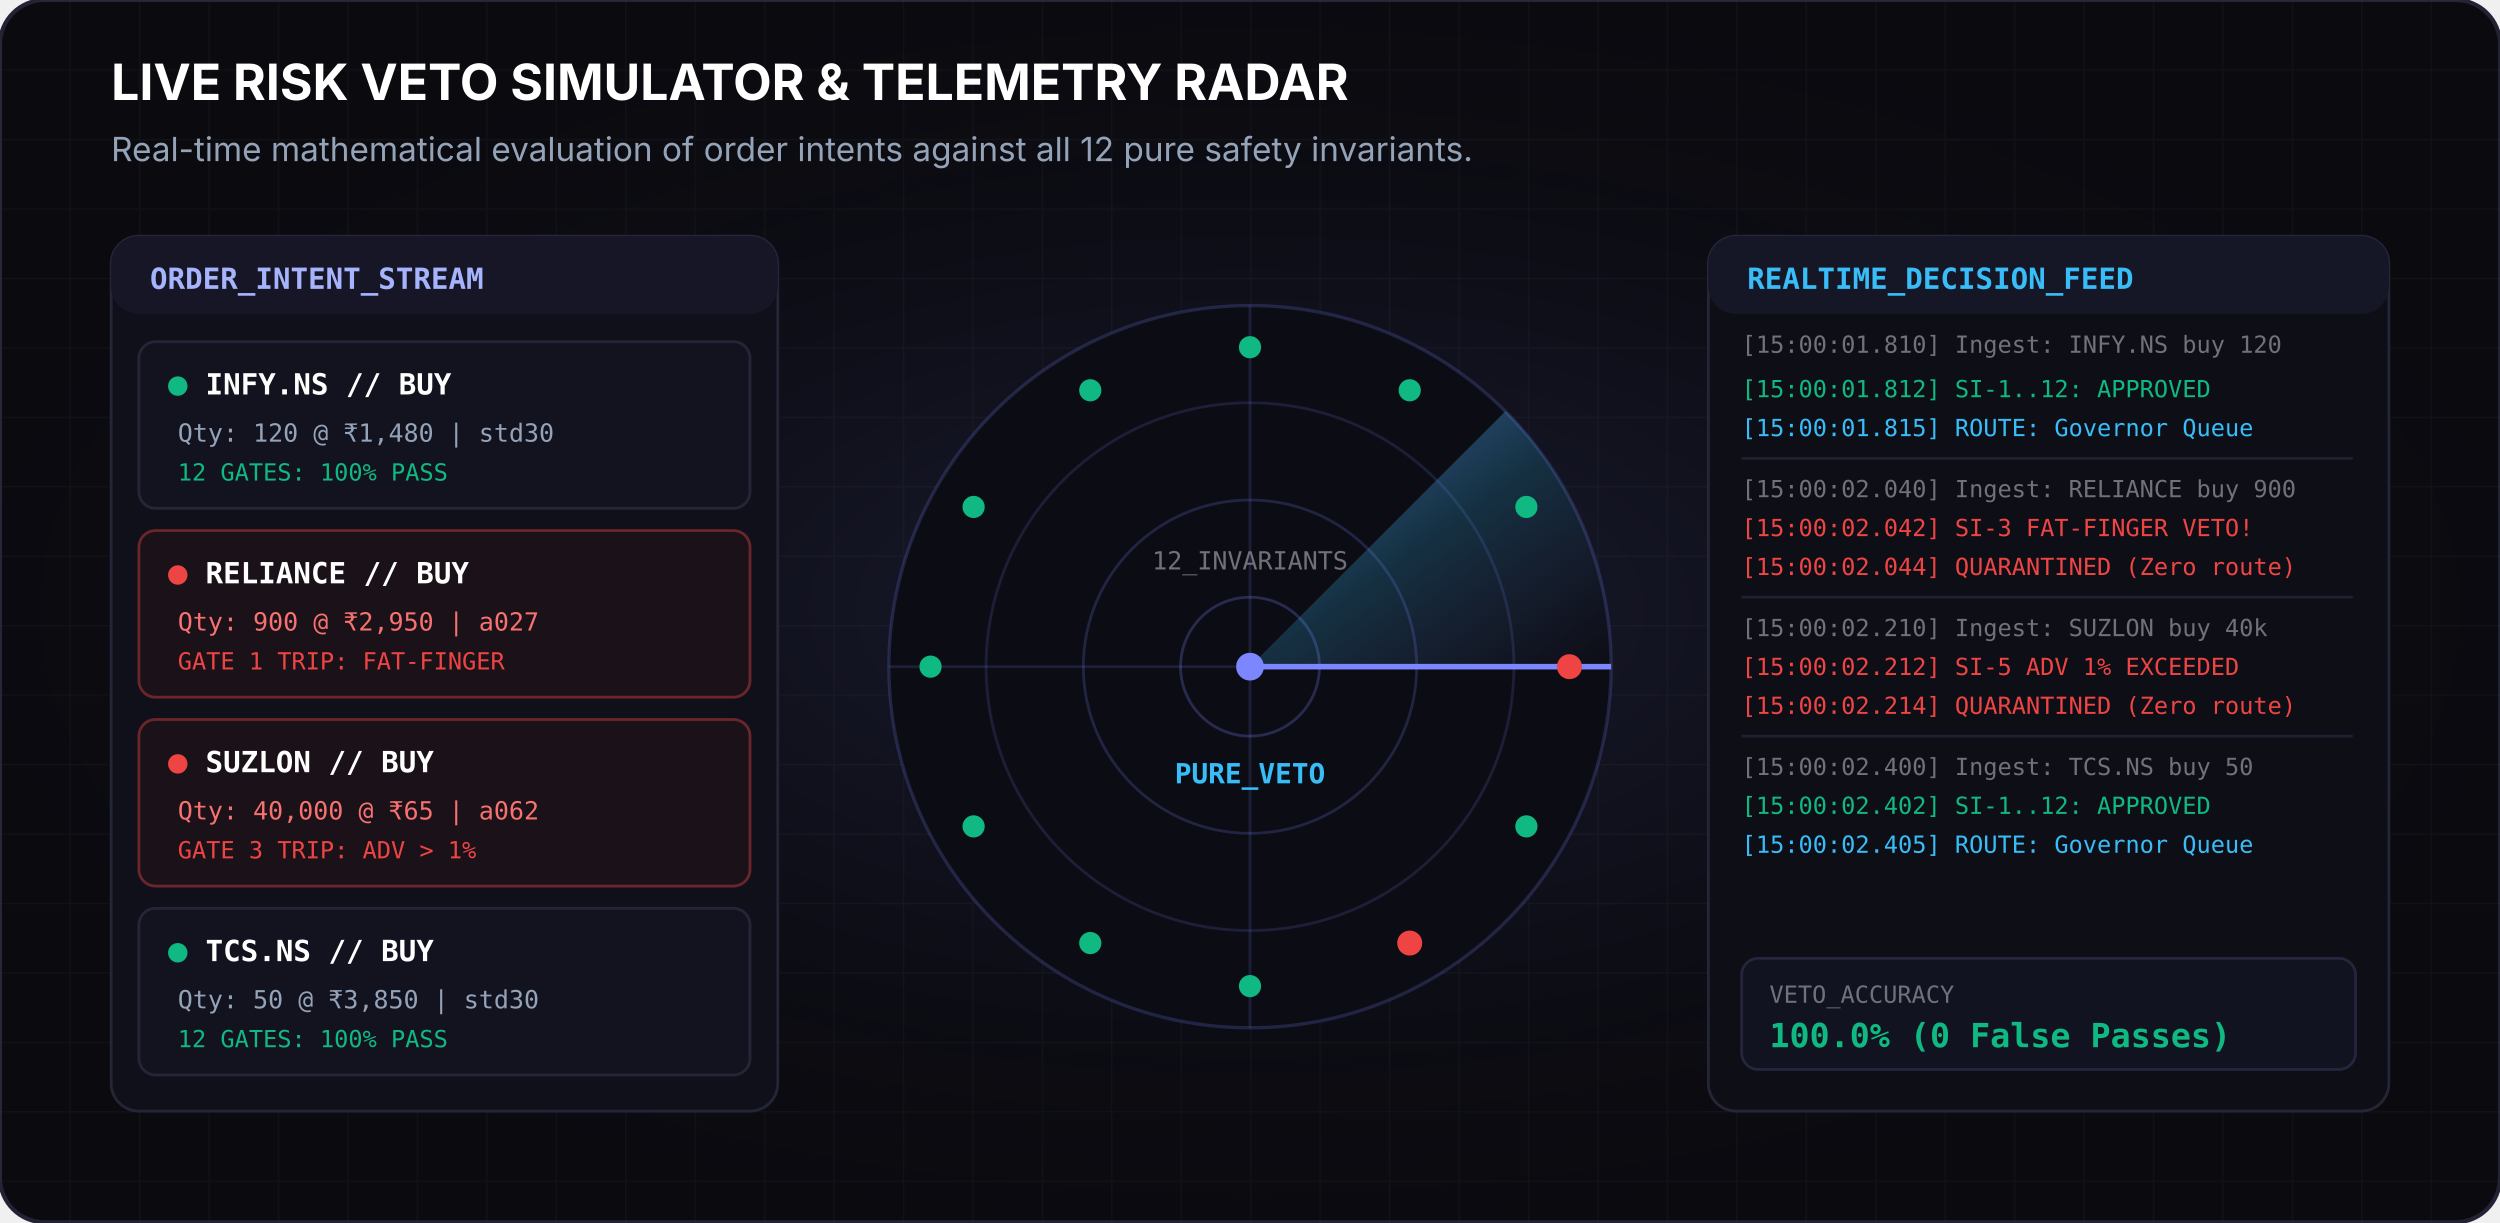
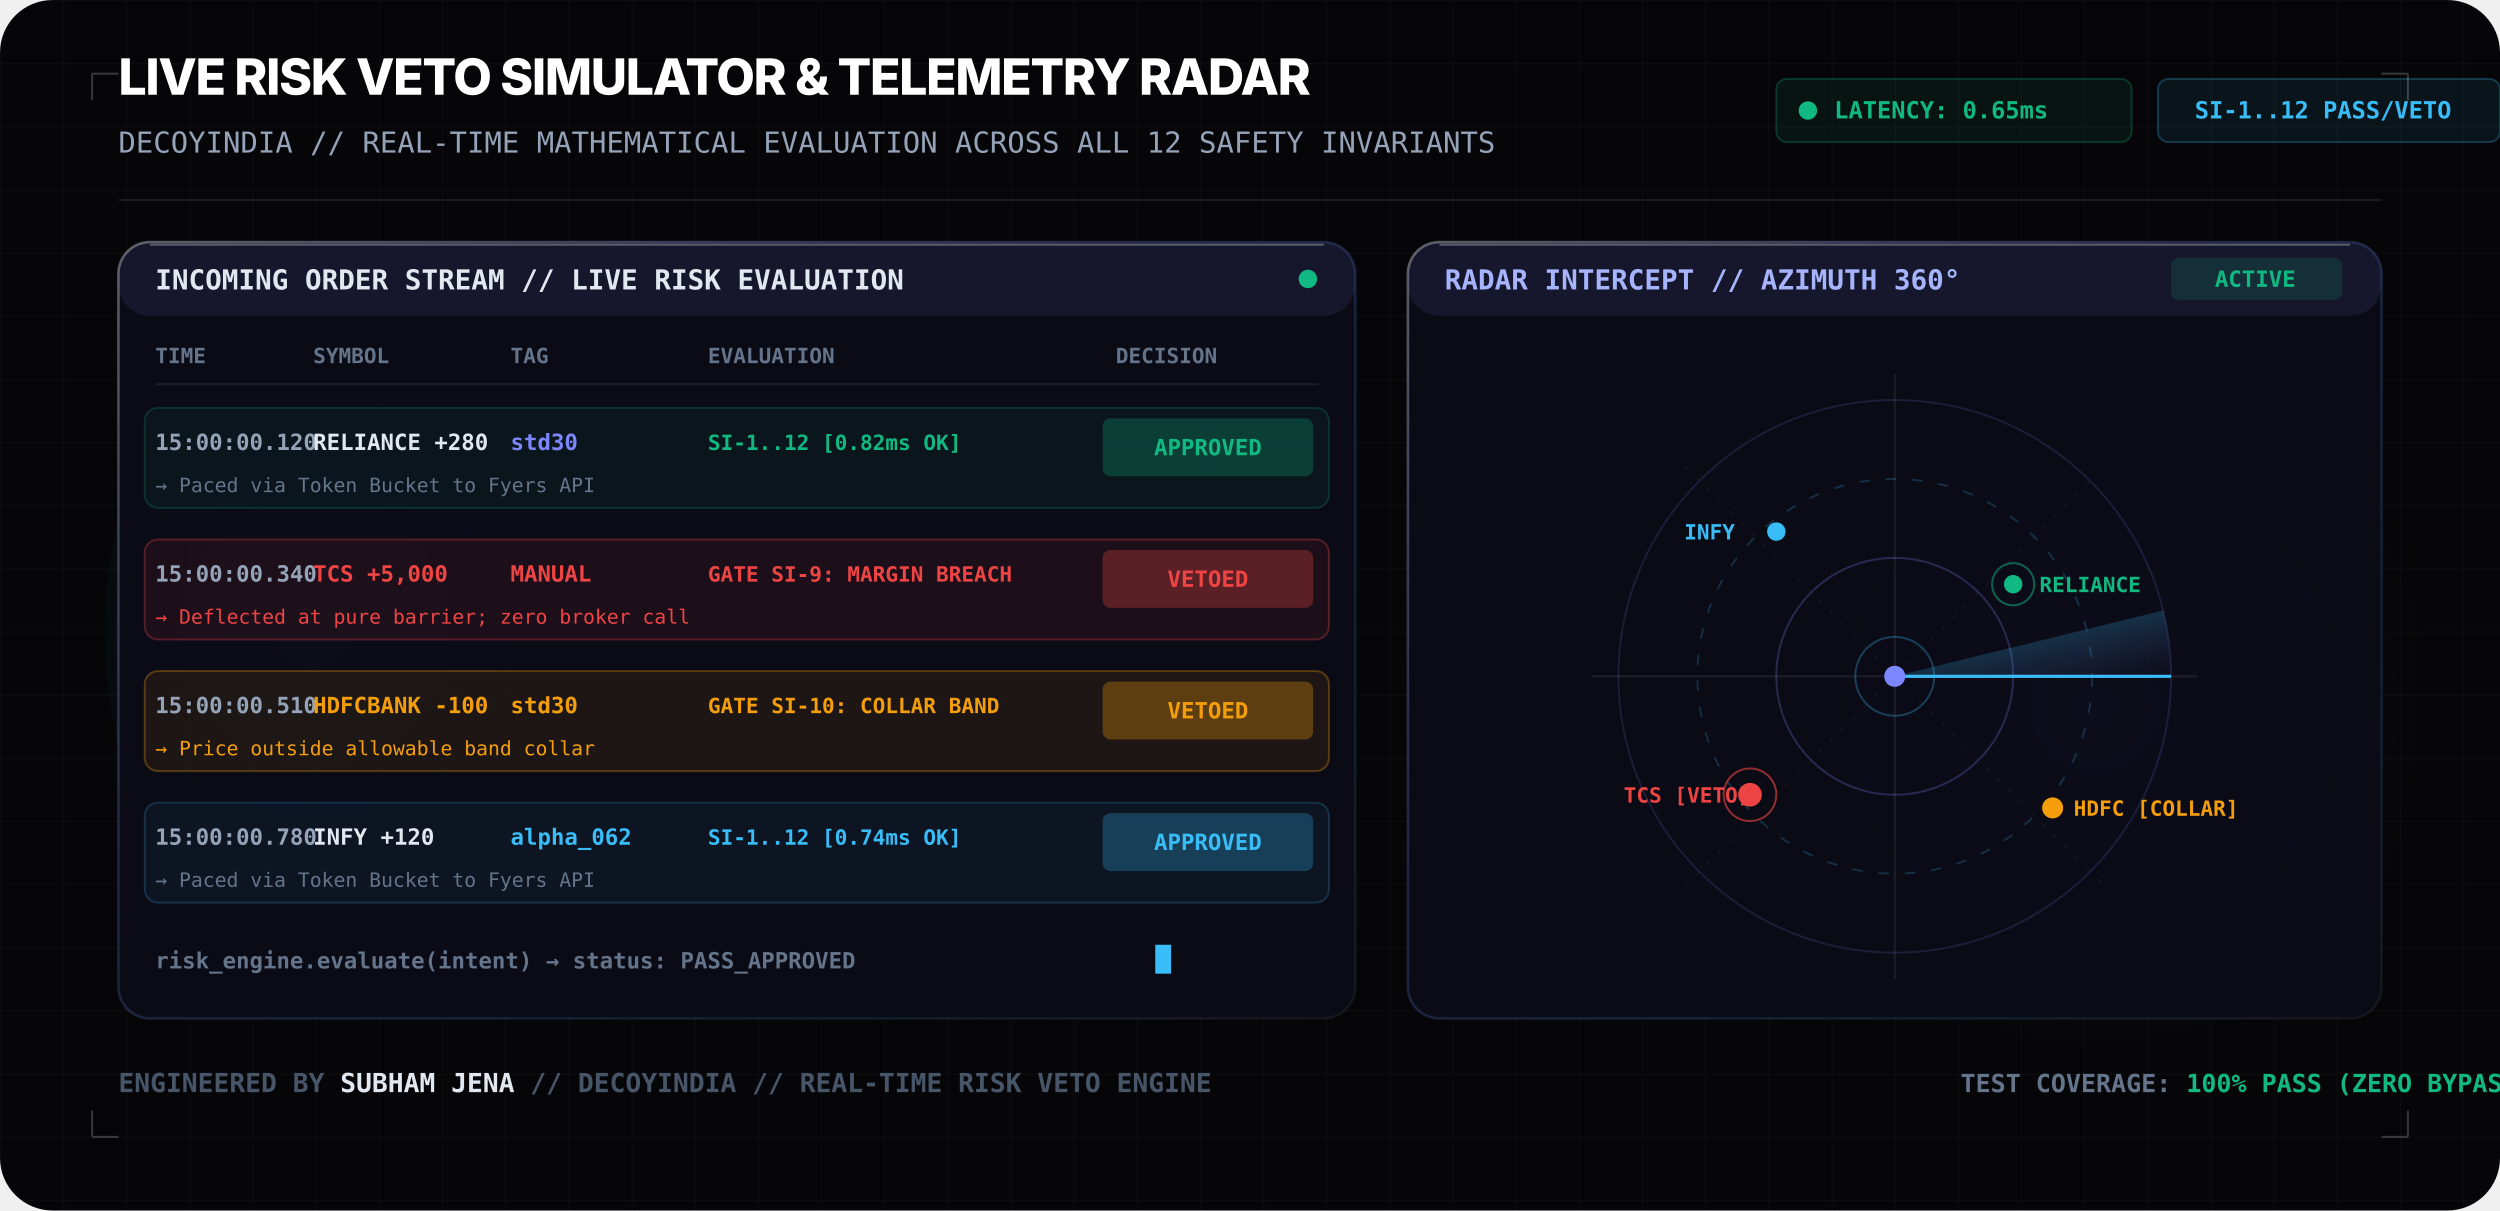
- <svg xmlns="http://www.w3.org/2000/svg" viewBox="0 0 900 440" width="100%" height="auto">
+ <svg xmlns="http://www.w3.org/2000/svg" viewBox="0 0 950 460" width="100%" height="auto">
  <defs>
-     <radialGradient id="simGlow" cx="50%" cy="50%" r="55%">
-       <stop offset="0%" stop-color="#7C86FF" stop-opacity="0.16" />
-       <stop offset="100%" stop-color="#0A0A0F" stop-opacity="0" />
+     <radialGradient id="simRadarGlow" cx="72%" cy="52%" r="55%">
+       <stop offset="0%" stop-color="#7C86FF" stop-opacity="0.22" />
+       <stop offset="60%" stop-color="#060609" stop-opacity="0" />
    </radialGradient>
-     <linearGradient id="simRadarSweep" x1="0%" y1="0%" x2="100%" y2="100%">
-       <stop offset="0%" stop-color="#7C86FF" stop-opacity="0.6" />
+     <radialGradient id="simTermGlow" cx="20%" cy="50%" r="50%">
+       <stop offset="0%" stop-color="#06B6D4" stop-opacity="0.14" />
+       <stop offset="70%" stop-color="#060609" stop-opacity="0" />
+     </radialGradient>
+     <linearGradient id="simCardGlass" x1="0%" y1="0%" x2="100%" y2="100%">
+       <stop offset="0%" stop-color="#FFFFFF" stop-opacity="0.08" />
+       <stop offset="40%" stop-color="#FFFFFF" stop-opacity="0.02" />
+       <stop offset="100%" stop-color="#7C86FF" stop-opacity="0.04" />
+     </linearGradient>
+     <linearGradient id="simCardBorder" x1="0%" y1="0%" x2="100%" y2="100%">
+       <stop offset="0%" stop-color="#FFFFFF" stop-opacity="0.35" />
+       <stop offset="40%" stop-color="#7C86FF" stop-opacity="0.22" />
+       <stop offset="80%" stop-color="#38BDF8" stop-opacity="0.12" />
+       <stop offset="100%" stop-color="#FFFFFF" stop-opacity="0.05" />
+     </linearGradient>
+     <linearGradient id="radarSweepCone" x1="0%" y1="0%" x2="100%" y2="100%">
+       <stop offset="0%" stop-color="#7C86FF" stop-opacity="0.75" />
      <stop offset="50%" stop-color="#38BDF8" stop-opacity="0.2" />
      <stop offset="100%" stop-color="#7C86FF" stop-opacity="0" />
    </linearGradient>
-     <pattern id="simGrid" width="25" height="25" patternUnits="userSpaceOnUse">
-       <path d="M 25 0 L 0 0 0 25" fill="none" stroke="rgba(255,255,255,0.03)" stroke-width="1" />
+     <pattern id="simGrid" width="24" height="24" patternUnits="userSpaceOnUse">
+       <path d="M 24 0 L 0 0 0 24" fill="none" stroke="rgba(255,255,255,0.03)" stroke-width="0.75" />
    </pattern>
+     <filter id="simGlowFilter" x="-20%" y="-20%" width="140%" height="140%">
+       <feGaussianBlur stdDeviation="4" result="blur" />
+       <feMerge>
+         <feMergeNode in="blur" />
+         <feMergeNode in="SourceGraphic" />
+       </feMerge>
+     </filter>
  </defs>
  <style>
-     @keyframes simSpin {
+     /* Radar and Telemetry Kinetic Keyframes */
+     @keyframes simRadarRotation {
      0% { transform: rotate(0deg); }
      100% { transform: rotate(360deg); }
    }
-     @keyframes pulseVetoNode {
+     @keyframes vetoBeaconPulse {
      0%, 100% { transform: scale(1); opacity: 0.6; }
-       50% { transform: scale(1.2); opacity: 1; filter: drop-shadow(0 0 6px #EF4444); }
-     }
-     @keyframes pulsePassNode {
+       50% { transform: scale(1.3); opacity: 1; filter: drop-shadow(0 0 8px #EF4444); }
+     }
+     @keyframes passBeaconPulse {
      0%, 100% { transform: scale(1); opacity: 0.6; }
-       50% { transform: scale(1.2); opacity: 1; filter: drop-shadow(0 0 6px #10B981); }
+       50% { transform: scale(1.3); opacity: 1; filter: drop-shadow(0 0 8px #10B981); }
+     }
+     @keyframes scanCursorBlink {
+       0%, 100% { opacity: 1; }
+       50% { opacity: 0; }
+     }
+     @keyframes statusDotFlicker {
+       0%, 100% { opacity: 1; filter: drop-shadow(0 0 4px #10B981); }
+       50% { opacity: 0.4; filter: none; }
    }

-     .radar-sweep-beam {
-       transform-origin: 450px 240px;
-       animation: simSpin 5s linear infinite;
-     }
-     .node-veto-alert {
-       animation: pulseVetoNode 2s ease-in-out infinite;
-     }
-     .node-pass-alert {
-       animation: pulsePassNode 2.4s ease-in-out infinite;
-     }
+     .radar-beam-arm {
+       transform-origin: 700px 260px;
+       animation: simRadarRotation 6s linear infinite;
+     }
+     .blip-veto { animation: vetoBeaconPulse 2s ease-in-out infinite; }
+     .blip-pass { animation: passBeaconPulse 2.4s ease-in-out infinite; }
+     .term-blink { animation: scanCursorBlink 0.9s step-start infinite; }
+     .live-dot-green { animation: statusDotFlicker 1.8s ease-in-out infinite; }

    @media (prefers-reduced-motion: reduce) {
-       .radar-sweep-beam, .node-veto-alert, .node-pass-alert {
+       .radar-beam-arm, .blip-veto, .blip-pass, .term-blink, .live-dot-green {
        animation: none !important;
      }
    }
  </style>
-   <rect width="900" height="440" rx="16" fill="#0A0A0F" stroke="#222234" stroke-width="1.5" />
-   <rect width="900" height="440" fill="url(#simGrid)" rx="16" />
-   <rect width="900" height="440" fill="url(#simGlow)" rx="16" />
-   <g transform="translate(40, 36)">
-     <text font-family="'Segoe UI', 'Inter', -apple-system, sans-serif" font-weight="700" font-size="18" fill="#FFFFFF">
+   <rect width="950" height="460" fill="#060609" rx="20" />
+   <rect width="950" height="460" fill="url(#simGrid)" rx="20" />
+   <circle cx="700" cy="260" r="220" fill="url(#simRadarGlow)" />
+   <circle cx="240" cy="240" r="200" fill="url(#simTermGlow)" />
+   <g transform="translate(45, 36)">
+     <text font-family="'Inter', -apple-system, sans-serif" font-size="19" font-weight="800" fill="#FFFFFF" letter-spacing="-0.5px">
      LIVE RISK VETO SIMULATOR &amp; TELEMETRY RADAR
    </text>
-     <text y="22" font-family="'Segoe UI', 'Inter', -apple-system, sans-serif" font-weight="400" font-size="12" fill="#94A3B8">
-       Real-time mathematical evaluation of order intents against all 12 pure safety invariants.
-     </text>
-   </g>
-   <g transform="translate(40, 85)">
-     <rect width="240" height="315" rx="10" fill="#10101A" stroke="#252538" stroke-width="1" />
-     <rect width="240" height="28" rx="10" fill="#161626" />
-     <text x="14" y="19" font-family="'Cascadia Code', monospace" font-size="10.5" font-weight="700" fill="#A5B4FC">ORDER_INTENT_STREAM</text>
-     <g transform="translate(10, 38)">
-       <rect width="220" height="60" rx="6" fill="#131320" stroke="#252538" stroke-width="1" />
-       <circle cx="14" cy="16" r="3.5" fill="#10B981" />
-       <text x="24" y="19" font-family="'Cascadia Code', monospace" font-size="10.5" font-weight="700" fill="#FFFFFF">INFY.NS // BUY</text>
-       <text x="14" y="36" font-family="'Cascadia Code', monospace" font-size="9" fill="#94A3B8">Qty: 120 @ ₹1,480 | std30</text>
-       <text x="14" y="50" font-family="'Cascadia Code', monospace" font-size="8.5" fill="#10B981">12 GATES: 100% PASS</text>
-     </g>
-     <g transform="translate(10, 106)">
-       <rect width="220" height="60" rx="6" fill="#1A1218" stroke="rgba(239,68,68,0.4)" stroke-width="1" />
-       <circle cx="14" cy="16" r="3.5" fill="#EF4444" />
-       <text x="24" y="19" font-family="'Cascadia Code', monospace" font-size="10.5" font-weight="700" fill="#FFFFFF">RELIANCE // BUY</text>
-       <text x="14" y="36" font-family="'Cascadia Code', monospace" font-size="9" fill="#F87171">Qty: 900 @ ₹2,950 | a027</text>
-       <text x="14" y="50" font-family="'Cascadia Code', monospace" font-size="8.5" fill="#EF4444">GATE 1 TRIP: FAT-FINGER</text>
-     </g>
-     <g transform="translate(10, 174)">
-       <rect width="220" height="60" rx="6" fill="#1A1218" stroke="rgba(239,68,68,0.4)" stroke-width="1" />
-       <circle cx="14" cy="16" r="3.5" fill="#EF4444" />
-       <text x="24" y="19" font-family="'Cascadia Code', monospace" font-size="10.5" font-weight="700" fill="#FFFFFF">SUZLON // BUY</text>
-       <text x="14" y="36" font-family="'Cascadia Code', monospace" font-size="9" fill="#F87171">Qty: 40,000 @ ₹65 | a062</text>
-       <text x="14" y="50" font-family="'Cascadia Code', monospace" font-size="8.5" fill="#EF4444">GATE 3 TRIP: ADV &gt; 1%</text>
-     </g>
-     <g transform="translate(10, 242)">
-       <rect width="220" height="60" rx="6" fill="#131320" stroke="#252538" stroke-width="1" />
-       <circle cx="14" cy="16" r="3.5" fill="#10B981" />
-       <text x="24" y="19" font-family="'Cascadia Code', monospace" font-size="10.5" font-weight="700" fill="#FFFFFF">TCS.NS // BUY</text>
-       <text x="14" y="36" font-family="'Cascadia Code', monospace" font-size="9" fill="#94A3B8">Qty: 50 @ ₹3,850 | std30</text>
-       <text x="14" y="50" font-family="'Cascadia Code', monospace" font-size="8.5" fill="#10B981">12 GATES: 100% PASS</text>
-     </g>
-   </g>
-   <g transform="translate(450, 240)">
-     <circle cx="0" cy="0" r="130" fill="#0C0D14" stroke="rgba(124,134,255,0.2)" stroke-width="1.2" />
-     <circle cx="0" cy="0" r="95" fill="none" stroke="rgba(124,134,255,0.15)" stroke-width="1" />
-     <circle cx="0" cy="0" r="60" fill="none" stroke="rgba(124,134,255,0.2)" stroke-width="1" />
-     <circle cx="0" cy="0" r="25" fill="none" stroke="rgba(124,134,255,0.25)" stroke-width="1" />
-     <line x1="-130" y1="0" x2="130" y2="0" stroke="rgba(124,134,255,0.15)" stroke-width="1" />
-     <line x1="0" y1="-130" x2="0" y2="130" stroke="rgba(124,134,255,0.15)" stroke-width="1" />
-     <g class="radar-sweep-beam" style="transform-origin: 0px 0px;">
-       <path d="M 0 0 L 130 0 A 130 130 0 0 0 92 -92 Z" fill="url(#simRadarSweep)" />
-       <line x1="0" y1="0" x2="130" y2="0" stroke="#7C86FF" stroke-width="2" />
-     </g>
-     <circle cx="0" cy="0" r="5" fill="#7C86FF" />
-     <circle cx="115" cy="0" r="4.5" fill="#EF4444" class="node-veto-alert" />
-     <circle cx="99.5" cy="57.5" r="4" fill="#10B981" />
-     <circle cx="57.5" cy="99.5" r="4.5" fill="#EF4444" class="node-veto-alert" />
-     <circle cx="0" cy="115" r="4" fill="#10B981" />
-     <circle cx="-57.5" cy="99.5" r="4" fill="#10B981" />
-     <circle cx="-99.5" cy="57.5" r="4" fill="#10B981" />
-     <circle cx="-115" cy="0" r="4" fill="#10B981" />
-     <circle cx="-99.5" cy="-57.5" r="4" fill="#10B981" />
-     <circle cx="-57.5" cy="-99.5" r="4" fill="#10B981" />
-     <circle cx="0" cy="-115" r="4" fill="#10B981" />
-     <circle cx="57.5" cy="-99.5" r="4" fill="#10B981" />
-     <circle cx="99.5" cy="-57.5" r="4" fill="#10B981" />
-     <text x="0" y="-35" text-anchor="middle" font-family="'Cascadia Code', monospace" font-size="9" fill="#71717A">12_INVARIANTS</text>
-     <text x="0" y="42" text-anchor="middle" font-family="'Cascadia Code', monospace" font-size="10" font-weight="700" fill="#38BDF8">PURE_VETO</text>
-   </g>
-   <g transform="translate(615, 85)">
-     <rect width="245" height="315" rx="10" fill="#0D0E16" stroke="#252538" stroke-width="1" />
-     <rect width="245" height="28" rx="10" fill="#161726" />
-     <text x="14" y="19" font-family="'Cascadia Code', monospace" font-size="10.5" font-weight="700" fill="#38BDF8">REALTIME_DECISION_FEED</text>
-     <g transform="translate(12, 42)">
-       <text font-family="'Cascadia Code', monospace" font-size="8.5" fill="#71717A">[15:00:01.810] Ingest: INFY.NS buy 120</text>
-       <text y="16" font-family="'Cascadia Code', monospace" font-size="8.5" fill="#10B981">[15:00:01.812] SI-1..12: APPROVED</text>
-       <text y="30" font-family="'Cascadia Code', monospace" font-size="8.5" fill="#38BDF8">[15:00:01.815] ROUTE: Governor Queue</text>
-       <line x1="0" y1="38" x2="220" y2="38" stroke="#1F2030" stroke-width="1" />
-       <text y="52" font-family="'Cascadia Code', monospace" font-size="8.5" fill="#71717A">[15:00:02.040] Ingest: RELIANCE buy 900</text>
-       <text y="66" font-family="'Cascadia Code', monospace" font-size="8.5" fill="#EF4444">[15:00:02.042] SI-3 FAT-FINGER VETO!</text>
-       <text y="80" font-family="'Cascadia Code', monospace" font-size="8.5" fill="#EF4444">[15:00:02.044] QUARANTINED (Zero route)</text>
-       <line x1="0" y1="88" x2="220" y2="88" stroke="#1F2030" stroke-width="1" />
-       <text y="102" font-family="'Cascadia Code', monospace" font-size="8.5" fill="#71717A">[15:00:02.210] Ingest: SUZLON buy 40k</text>
-       <text y="116" font-family="'Cascadia Code', monospace" font-size="8.5" fill="#EF4444">[15:00:02.212] SI-5 ADV 1% EXCEEDED</text>
-       <text y="130" font-family="'Cascadia Code', monospace" font-size="8.5" fill="#EF4444">[15:00:02.214] QUARANTINED (Zero route)</text>
-       <line x1="0" y1="138" x2="220" y2="138" stroke="#1F2030" stroke-width="1" />
-       <text y="152" font-family="'Cascadia Code', monospace" font-size="8.5" fill="#71717A">[15:00:02.400] Ingest: TCS.NS buy 50</text>
-       <text y="166" font-family="'Cascadia Code', monospace" font-size="8.5" fill="#10B981">[15:00:02.402] SI-1..12: APPROVED</text>
-       <text y="180" font-family="'Cascadia Code', monospace" font-size="8.5" fill="#38BDF8">[15:00:02.405] ROUTE: Governor Queue</text>
-     </g>
-     <g transform="translate(12, 260)">
-       <rect width="221" height="40" rx="6" fill="#121320" stroke="#25253C" stroke-width="1" />
-       <text x="10" y="16" font-family="'Cascadia Code', monospace" font-size="8.5" fill="#71717A">VETO_ACCURACY</text>
-       <text x="10" y="32" font-family="'Cascadia Code', monospace" font-size="12" font-weight="700" fill="#10B981">
-         100.0% (0 False Passes)
+     <text y="22" font-family="'JetBrains Mono', monospace" font-size="11" font-weight="500" fill="#94A3B8">
+       DECOYINDIA // REAL-TIME MATHEMATICAL EVALUATION ACROSS ALL 12 SAFETY INVARIANTS
+     </text>
+     <g transform="translate(630, -6)">
+       <rect x="0" y="0" width="135" height="24" rx="4" fill="rgba(16,185,129,0.08)" stroke="rgba(16,185,129,0.25)" stroke-width="0.75" />
+       <circle class="live-dot-green" cx="12" cy="12" r="3.5" fill="#10B981" />
+       <text x="22" y="15" font-family="'JetBrains Mono', monospace" font-size="9" font-weight="700" fill="#10B981">LATENCY: 0.65ms</text>
+       <rect x="145" y="0" width="130" height="24" rx="4" fill="rgba(56,189,248,0.08)" stroke="rgba(56,189,248,0.25)" stroke-width="0.75" />
+       <text x="14" y="15" transform="translate(145,0)" font-family="'JetBrains Mono', monospace" font-size="9" font-weight="700" fill="#38BDF8">SI-1..12 PASS/VETO</text>
+     </g>
+   </g>
+   <line x1="45" y1="76" x2="905" y2="76" stroke="rgba(255,255,255,0.08)" stroke-width="0.75" />
+   <g transform="translate(45, 92)">
+     <rect width="470" height="295" rx="12" fill="#0C0C18" fill-opacity="0.9" stroke="url(#simCardBorder)" stroke-width="1" />
+     <rect width="470" height="28" rx="12" fill="rgba(124,134,255,0.1)" />
+     <path d="M 12 1 L 458 1" stroke="#FFFFFF" stroke-opacity="0.3" stroke-width="0.75" />
+     <text x="14" y="18" font-family="'JetBrains Mono', monospace" font-size="10.5" font-weight="700" fill="#E2E8F0">
+       INCOMING ORDER STREAM // LIVE RISK EVALUATION
+     </text>
+     <circle cx="452" cy="14" r="3.5" fill="#10B981" />
+     <g transform="translate(14, 46)">
+       <text x="0" y="0" font-family="'JetBrains Mono', monospace" font-size="8" font-weight="700" fill="#64748B">TIME</text>
+       <text x="60" y="0" font-family="'JetBrains Mono', monospace" font-size="8" font-weight="700" fill="#64748B">SYMBOL</text>
+       <text x="135" y="0" font-family="'JetBrains Mono', monospace" font-size="8" font-weight="700" fill="#64748B">TAG</text>
+       <text x="210" y="0" font-family="'JetBrains Mono', monospace" font-size="8" font-weight="700" fill="#64748B">EVALUATION</text>
+       <text x="365" y="0" font-family="'JetBrains Mono', monospace" font-size="8" font-weight="700" fill="#64748B">DECISION</text>
+       <line x1="0" y1="8" x2="442" y2="8" stroke="rgba(255,255,255,0.08)" stroke-width="0.75" />
+     </g>
+     <g transform="translate(14, 75)">
+       <rect x="-4" y="-12" width="450" height="38" rx="5" fill="rgba(16,185,129,0.06)" stroke="rgba(16,185,129,0.2)" stroke-width="0.75" />
+       <text x="0" y="4" font-family="'JetBrains Mono', monospace" font-size="8.5" font-weight="600" fill="#94A3B8">15:00:00.120</text>
+       <text x="60" y="4" font-family="'JetBrains Mono', monospace" font-size="8.5" font-weight="700" fill="#E2E8F0">RELIANCE +280</text>
+       <text x="135" y="4" font-family="'JetBrains Mono', monospace" font-size="8.5" font-weight="600" fill="#7C86FF">std30</text>
+       <text x="210" y="4" font-family="'JetBrains Mono', monospace" font-size="8" font-weight="600" fill="#10B981">SI-1..12 [0.82ms OK]</text>
+       <rect x="360" y="-8" width="80" height="22" rx="3" fill="rgba(16,185,129,0.25)" />
+       <text x="400" y="6" text-anchor="middle" font-family="'JetBrains Mono', monospace" font-size="8.5" font-weight="800" fill="#10B981">APPROVED</text>
+       <text x="0" y="20" font-family="'JetBrains Mono', monospace" font-size="7.5" font-weight="500" fill="#64748B">→ Paced via Token Bucket to Fyers API</text>
+     </g>
+     <g transform="translate(14, 125)">
+       <rect x="-4" y="-12" width="450" height="38" rx="5" fill="rgba(239,68,68,0.08)" stroke="rgba(239,68,68,0.3)" stroke-width="0.75" />
+       <text x="0" y="4" font-family="'JetBrains Mono', monospace" font-size="8.5" font-weight="600" fill="#94A3B8">15:00:00.340</text>
+       <text x="60" y="4" font-family="'JetBrains Mono', monospace" font-size="8.5" font-weight="700" fill="#EF4444">TCS +5,000</text>
+       <text x="135" y="4" font-family="'JetBrains Mono', monospace" font-size="8.5" font-weight="600" fill="#EF4444">MANUAL</text>
+       <text x="210" y="4" font-family="'JetBrains Mono', monospace" font-size="8" font-weight="700" fill="#EF4444">GATE SI-9: MARGIN BREACH</text>
+       <rect x="360" y="-8" width="80" height="22" rx="3" fill="rgba(239,68,68,0.3)" />
+       <text x="400" y="6" text-anchor="middle" font-family="'JetBrains Mono', monospace" font-size="8.5" font-weight="800" fill="#EF4444">VETOED</text>
+       <text x="0" y="20" font-family="'JetBrains Mono', monospace" font-size="7.5" font-weight="500" fill="#EF4444">→ Deflected at pure barrier; zero broker call</text>
+     </g>
+     <g transform="translate(14, 175)">
+       <rect x="-4" y="-12" width="450" height="38" rx="5" fill="rgba(245,158,11,0.08)" stroke="rgba(245,158,11,0.3)" stroke-width="0.75" />
+       <text x="0" y="4" font-family="'JetBrains Mono', monospace" font-size="8.5" font-weight="600" fill="#94A3B8">15:00:00.510</text>
+       <text x="60" y="4" font-family="'JetBrains Mono', monospace" font-size="8.5" font-weight="700" fill="#F59E0B">HDFCBANK -100</text>
+       <text x="135" y="4" font-family="'JetBrains Mono', monospace" font-size="8.5" font-weight="600" fill="#F59E0B">std30</text>
+       <text x="210" y="4" font-family="'JetBrains Mono', monospace" font-size="8" font-weight="700" fill="#F59E0B">GATE SI-10: COLLAR BAND</text>
+       <rect x="360" y="-8" width="80" height="22" rx="3" fill="rgba(245,158,11,0.3)" />
+       <text x="400" y="6" text-anchor="middle" font-family="'JetBrains Mono', monospace" font-size="8.5" font-weight="800" fill="#F59E0B">VETOED</text>
+       <text x="0" y="20" font-family="'JetBrains Mono', monospace" font-size="7.5" font-weight="500" fill="#F59E0B">→ Price outside allowable band collar</text>
+     </g>
+     <g transform="translate(14, 225)">
+       <rect x="-4" y="-12" width="450" height="38" rx="5" fill="rgba(56,189,248,0.06)" stroke="rgba(56,189,248,0.2)" stroke-width="0.75" />
+       <text x="0" y="4" font-family="'JetBrains Mono', monospace" font-size="8.5" font-weight="600" fill="#94A3B8">15:00:00.780</text>
+       <text x="60" y="4" font-family="'JetBrains Mono', monospace" font-size="8.5" font-weight="700" fill="#E2E8F0">INFY +120</text>
+       <text x="135" y="4" font-family="'JetBrains Mono', monospace" font-size="8.5" font-weight="600" fill="#38BDF8">alpha_062</text>
+       <text x="210" y="4" font-family="'JetBrains Mono', monospace" font-size="8" font-weight="600" fill="#38BDF8">SI-1..12 [0.74ms OK]</text>
+       <rect x="360" y="-8" width="80" height="22" rx="3" fill="rgba(56,189,248,0.25)" />
+       <text x="400" y="6" text-anchor="middle" font-family="'JetBrains Mono', monospace" font-size="8.5" font-weight="800" fill="#38BDF8">APPROVED</text>
+       <text x="0" y="20" font-family="'JetBrains Mono', monospace" font-size="7.5" font-weight="500" fill="#64748B">→ Paced via Token Bucket to Fyers API</text>
+     </g>
+     <g transform="translate(14, 276)">
+       <text font-family="'JetBrains Mono', monospace" font-size="8.5" font-weight="600" fill="#64748B">
+         risk_engine.evaluate(intent) → status: PASS_APPROVED
      </text>
-     </g>
+       <rect class="term-blink" x="380" y="-9" width="6" height="11" fill="#38BDF8" />
+     </g>
+   </g>
+   <g transform="translate(535, 92)">
+     <rect width="370" height="295" rx="12" fill="#0C0C18" fill-opacity="0.9" stroke="url(#simCardBorder)" stroke-width="1" />
+     <rect width="370" height="28" rx="12" fill="rgba(124,134,255,0.1)" />
+     <path d="M 12 1 L 358 1" stroke="#FFFFFF" stroke-opacity="0.3" stroke-width="0.75" />
+     <text x="14" y="18" font-family="'JetBrains Mono', monospace" font-size="10.5" font-weight="700" fill="#A5B4FC">
+       RADAR INTERCEPT // AZIMUTH 360°
+     </text>
+     <rect x="290" y="6" width="65" height="16" rx="3" fill="rgba(16,185,129,0.15)" />
+     <text x="322" y="17" text-anchor="middle" font-family="'JetBrains Mono', monospace" font-size="8.5" font-weight="700" fill="#10B981">ACTIVE</text>
+     <g transform="translate(185, 165)">
+       <circle cx="0" cy="0" r="105" fill="none" stroke="rgba(124,134,255,0.15)" stroke-width="0.75" />
+       <circle cx="0" cy="0" r="75" fill="none" stroke="rgba(56,189,248,0.2)" stroke-width="0.75" stroke-dasharray="4 6" />
+       <circle cx="0" cy="0" r="45" fill="none" stroke="rgba(124,134,255,0.25)" stroke-width="0.75" />
+       <circle cx="0" cy="0" r="15" fill="none" stroke="rgba(56,189,248,0.3)" stroke-width="0.75" />
+       <line x1="-115" y1="0" x2="115" y2="0" stroke="rgba(255,255,255,0.08)" stroke-width="0.75" />
+       <line x1="0" y1="-115" x2="0" y2="115" stroke="rgba(255,255,255,0.08)" stroke-width="0.75" />
+       <line x1="-80" y1="-80" x2="80" y2="80" stroke="rgba(255,255,255,0.04)" stroke-width="0.5" stroke-dasharray="2 4" />
+       <line x1="-80" y1="80" x2="80" y2="-80" stroke="rgba(255,255,255,0.04)" stroke-width="0.5" stroke-dasharray="2 4" />
+       <path class="radar-beam-arm" d="M 0 0 L 102 -25 A 105 105 0 0 1 105 0 Z" fill="url(#radarSweepCone)" />
+       <line class="radar-beam-arm" x1="0" y1="0" x2="105" y2="0" stroke="#38BDF8" stroke-width="1.2" />
+       <g transform="translate(45, -35)">
+         <circle class="blip-pass" cx="0" cy="0" r="3.5" fill="#10B981" />
+         <circle cx="0" cy="0" r="8" fill="none" stroke="#10B981" stroke-width="0.75" opacity="0.5" />
+         <text x="10" y="3" font-family="'JetBrains Mono', monospace" font-size="8" font-weight="700" fill="#10B981">RELIANCE</text>
+       </g>
+       <g transform="translate(-55, 45)">
+         <circle class="blip-veto" cx="0" cy="0" r="4.5" fill="#EF4444" />
+         <circle cx="0" cy="0" r="10" fill="none" stroke="#EF4444" stroke-width="0.75" opacity="0.6" />
+         <text x="-48" y="3" font-family="'JetBrains Mono', monospace" font-size="8" font-weight="700" fill="#EF4444">TCS [VETO]</text>
+       </g>
+       <g transform="translate(60, 50)">
+         <circle class="blip-veto" cx="0" cy="0" r="4" fill="#F59E0B" />
+         <text x="8" y="3" font-family="'JetBrains Mono', monospace" font-size="8" font-weight="700" fill="#F59E0B">HDFC [COLLAR]</text>
+       </g>
+       <g transform="translate(-45, -55)">
+         <circle class="blip-pass" cx="0" cy="0" r="3.5" fill="#38BDF8" />
+         <text x="-35" y="3" font-family="'JetBrains Mono', monospace" font-size="8" font-weight="700" fill="#38BDF8">INFY</text>
+       </g>
+       <circle cx="0" cy="0" r="4" fill="#7C86FF" />
+     </g>
+   </g>
+   <g transform="translate(45, 415)">
+     <text font-family="'JetBrains Mono', monospace" font-size="10" font-weight="600" fill="#475569">
+       ENGINEERED BY <tspan fill="#E2E8F0" font-weight="700">SUBHAM JENA</tspan> // DECOYINDIA // REAL-TIME RISK VETO ENGINE
+     </text>
+     <text x="700" y="0" font-family="'JetBrains Mono', monospace" font-size="9.5" font-weight="600" fill="#64748B">
+       TEST COVERAGE: <tspan fill="#10B981">100% PASS (ZERO BYPASS)</tspan>
+     </text>
+   </g>
+   <g stroke="rgba(255,255,255,0.2)" stroke-width="0.75">
+     <path d="M 35 28 L 45 28 M 35 28 L 35 38" />
+     <path d="M 915 28 L 905 28 M 915 28 L 915 38" />
+     <path d="M 35 432 L 45 432 M 35 432 L 35 422" />
+     <path d="M 915 432 L 905 432 M 915 432 L 915 422" />
  </g>
</svg>
